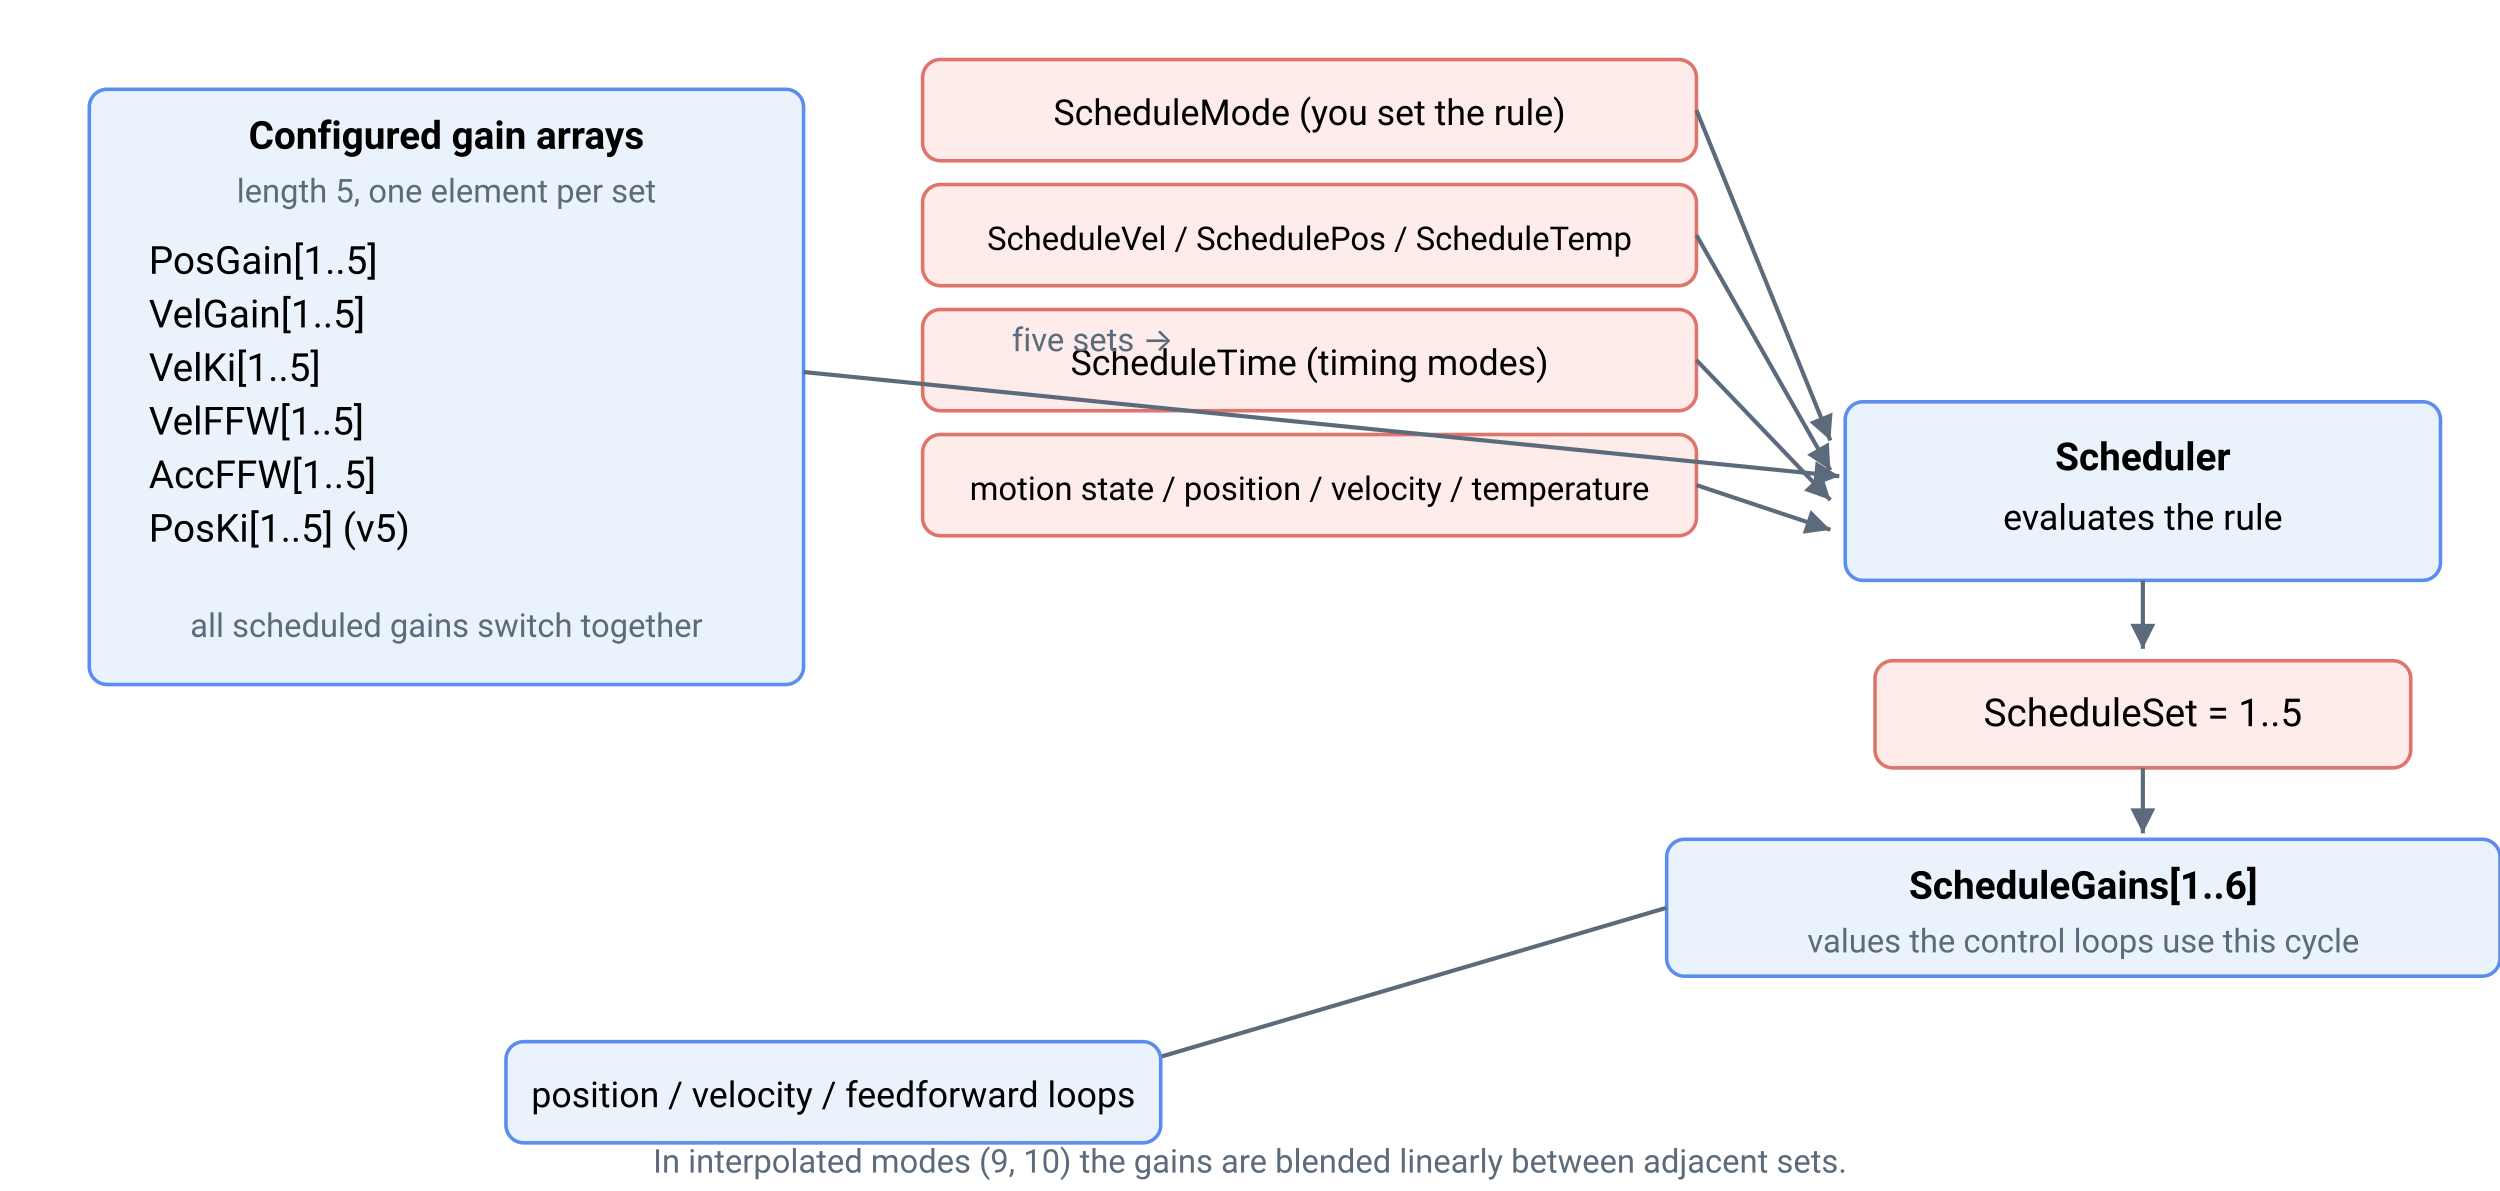
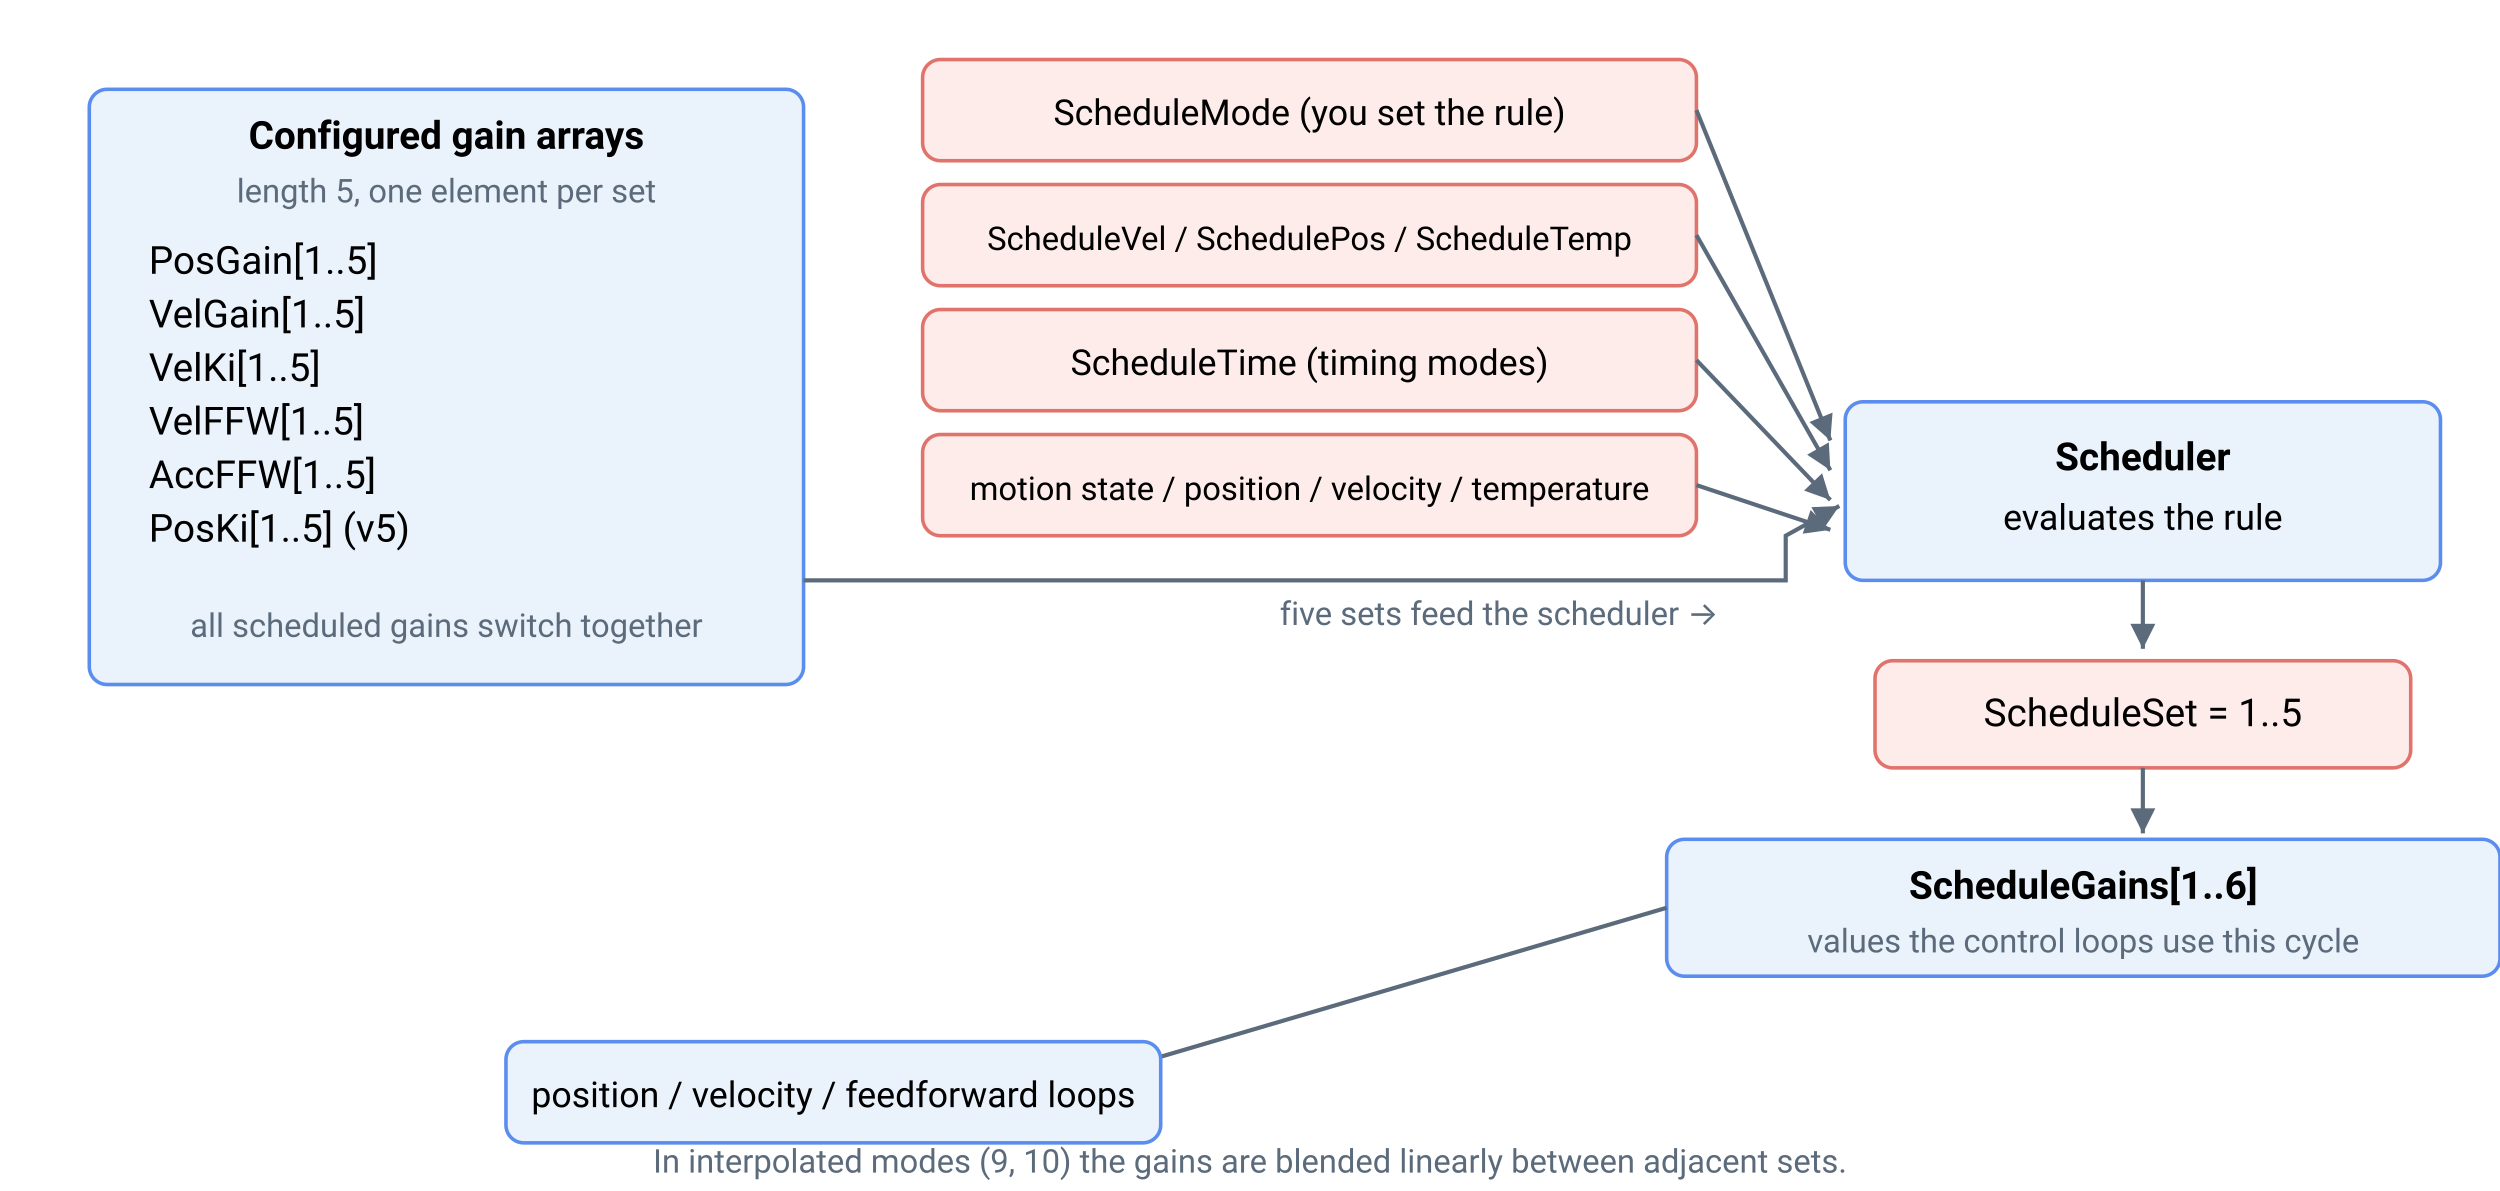
<svg xmlns="http://www.w3.org/2000/svg" width="840" height="400" viewBox="0 0 840 400" font-family="-apple-system,Segoe UI,Roboto,sans-serif" font-size="13" role="img" aria-label="ScheduleMode selects which inputs (velocity, position, temperature, time, or motion state) the scheduler evaluates; the result is a ScheduleSet 1 to 5 that copies one column from the five configured gain arrays into ScheduleGains, which the control loops then use.">
  <defs>
    <marker id="arrow" markerWidth="8" markerHeight="8" refX="6" refY="3" orient="auto">
      <path d="M0,0 L6,3 L0,6 Z" fill="#5b6b7b" />
    </marker>
  </defs>
  <rect x="30" y="30" width="240" height="200" rx="6" fill="#eaf2fb" stroke="#5b8def" stroke-width="1.2" />
  <text x="150" y="50" text-anchor="middle" font-weight="bold">Configured gain arrays</text>
  <text x="150" y="68" text-anchor="middle" font-size="11" fill="#5b6b7b">length 5, one element per set</text>
  <text x="50" y="92">PosGain[1..5]</text>
  <text x="50" y="110">VelGain[1..5]</text>
  <text x="50" y="128">VelKi[1..5]</text>
  <text x="50" y="146">VelFFW[1..5]</text>
  <text x="50" y="164">AccFFW[1..5]</text>
  <text x="50" y="182">PosKi[1..5] (v5)</text>
  <text x="150" y="214" text-anchor="middle" font-size="11" fill="#5b6b7b">all scheduled gains switch together</text>
  <rect x="310" y="20" width="260" height="34" rx="6" fill="#fdecea" stroke="#e0736b" stroke-width="1.2" />
  <text x="440" y="42" text-anchor="middle" font-size="12">ScheduleMode (you set the rule)</text>
  <rect x="310" y="62" width="260" height="34" rx="6" fill="#fdecea" stroke="#e0736b" stroke-width="1.2" />
  <text x="440" y="84" text-anchor="middle" font-size="11">ScheduleVel / SchedulePos / ScheduleTemp</text>
  <rect x="310" y="104" width="260" height="34" rx="6" fill="#fdecea" stroke="#e0736b" stroke-width="1.2" />
  <text x="440" y="126" text-anchor="middle" font-size="12">ScheduleTime (timing modes)</text>
  <rect x="310" y="146" width="260" height="34" rx="6" fill="#fdecea" stroke="#e0736b" stroke-width="1.2" />
  <text x="440" y="168" text-anchor="middle" font-size="11">motion state / position / velocity / temperature</text>
  <line x1="570" y1="37" x2="615" y2="148" stroke="#5b6b7b" stroke-width="1.4" marker-end="url(#arrow)" />
  <line x1="570" y1="79" x2="615" y2="158" stroke="#5b6b7b" stroke-width="1.4" marker-end="url(#arrow)" />
  <line x1="570" y1="121" x2="615" y2="168" stroke="#5b6b7b" stroke-width="1.4" marker-end="url(#arrow)" />
  <line x1="570" y1="163" x2="615" y2="178" stroke="#5b6b7b" stroke-width="1.4" marker-end="url(#arrow)" />
  <rect x="620" y="135" width="200" height="60" rx="6" fill="#eaf2fb" stroke="#5b8def" stroke-width="1.2" />
  <text x="720" y="158" text-anchor="middle" font-weight="bold">Scheduler</text>
  <text x="720" y="178" text-anchor="middle" font-size="12">evaluates the rule</text>
-   <line x1="270" y1="125" x2="618" y2="160" stroke="#5b6b7b" stroke-width="1.4" marker-end="url(#arrow)" />
-   <text x="340" y="118" font-size="11" fill="#5b6b7b">five sets →</text>
+   <path d="M270,195 L600,195 L600,180 L618,170" fill="none" stroke="#5b6b7b" stroke-width="1.4" marker-end="url(#arrow)" />
+   <text x="430" y="210" font-size="11" fill="#5b6b7b">five sets feed the scheduler →</text>
  <line x1="720" y1="195" x2="720" y2="218" stroke="#5b6b7b" stroke-width="1.4" marker-end="url(#arrow)" />
  <rect x="630" y="222" width="180" height="36" rx="6" fill="#fdecea" stroke="#e0736b" stroke-width="1.2" />
  <text x="720" y="244" text-anchor="middle">ScheduleSet = 1..5</text>
  <line x1="720" y1="258" x2="720" y2="280" stroke="#5b6b7b" stroke-width="1.4" marker-end="url(#arrow)" />
  <rect x="560" y="282" width="280" height="46" rx="6" fill="#eaf2fb" stroke="#5b8def" stroke-width="1.2" />
  <text x="700" y="302" text-anchor="middle" font-weight="bold">ScheduleGains[1..6]</text>
  <text x="700" y="320" text-anchor="middle" font-size="11" fill="#5b6b7b">values the control loops use this cycle</text>
  <line x1="560" y1="305" x2="380" y2="358" stroke="#5b6b7b" stroke-width="1.4" marker-end="url(#arrow)" />
  <rect x="170" y="350" width="220" height="34" rx="6" fill="#eaf2fb" stroke="#5b8def" stroke-width="1.2" />
  <text x="280" y="372" text-anchor="middle" font-size="12">position / velocity / feedforward loops</text>
  <text x="420" y="394" text-anchor="middle" font-size="11" fill="#5b6b7b">In interpolated modes (9, 10) the gains are blended linearly between adjacent sets.</text>
</svg>
